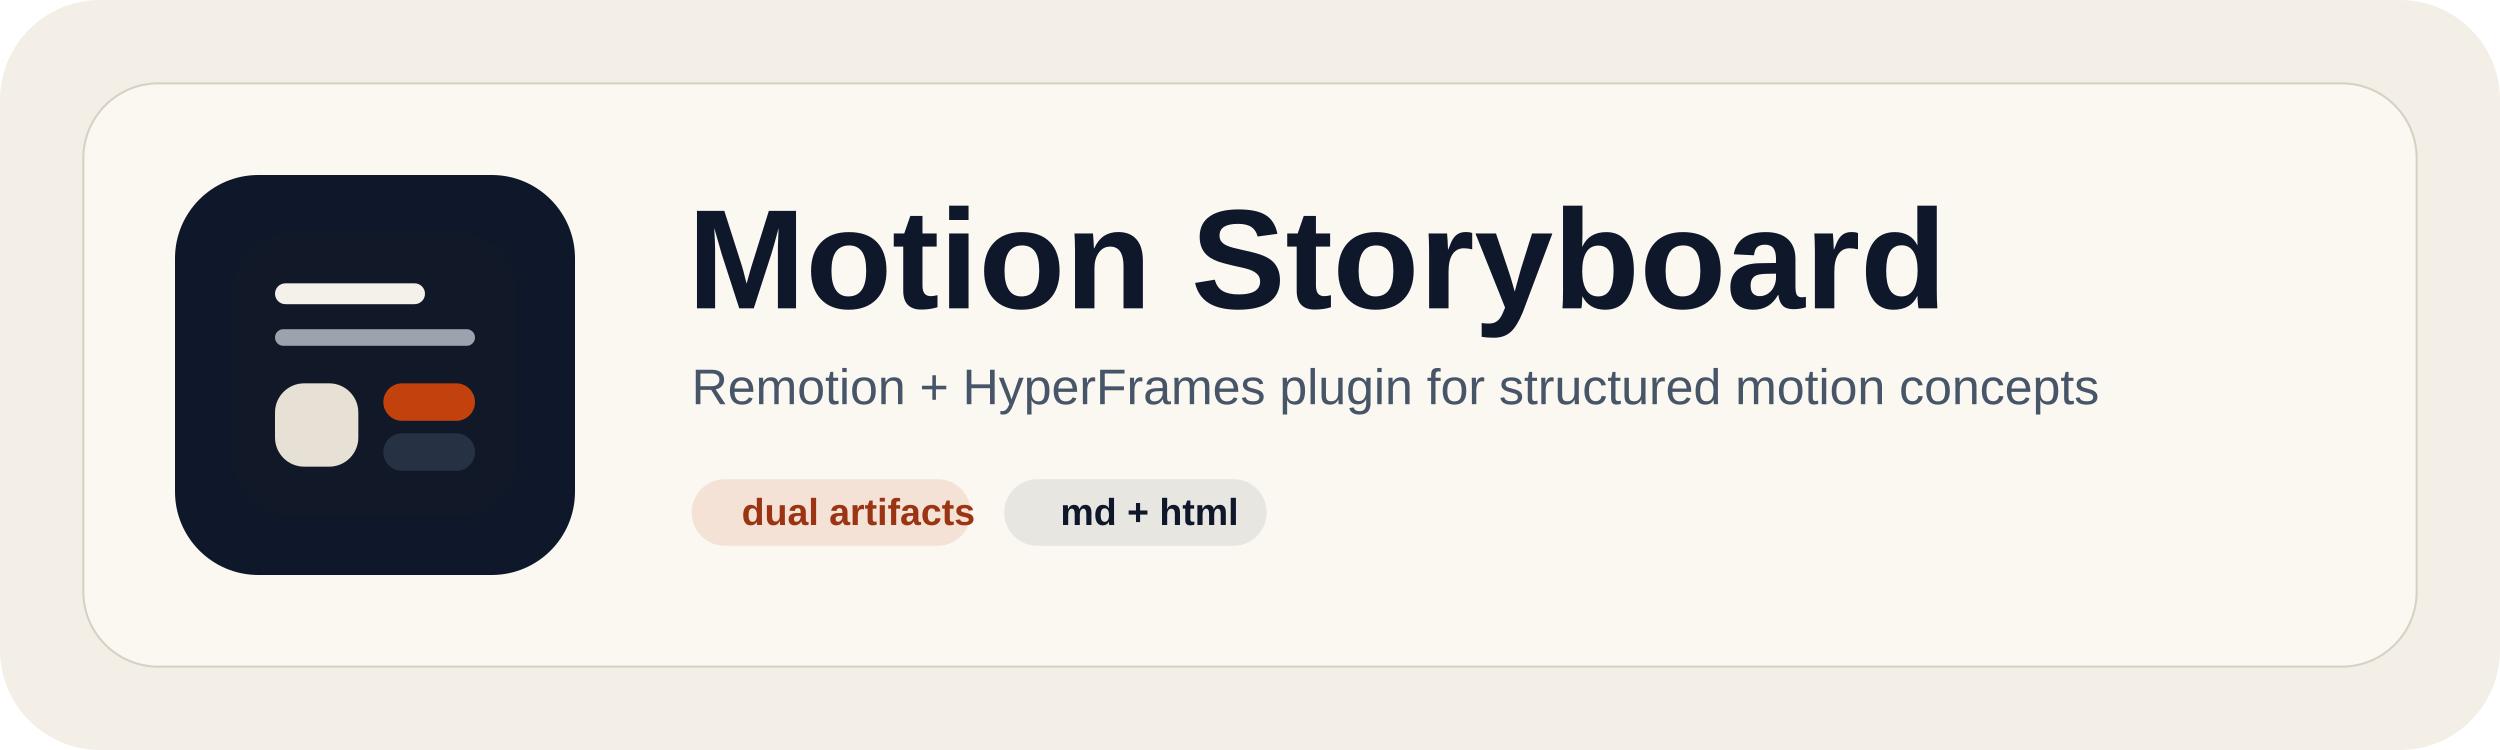
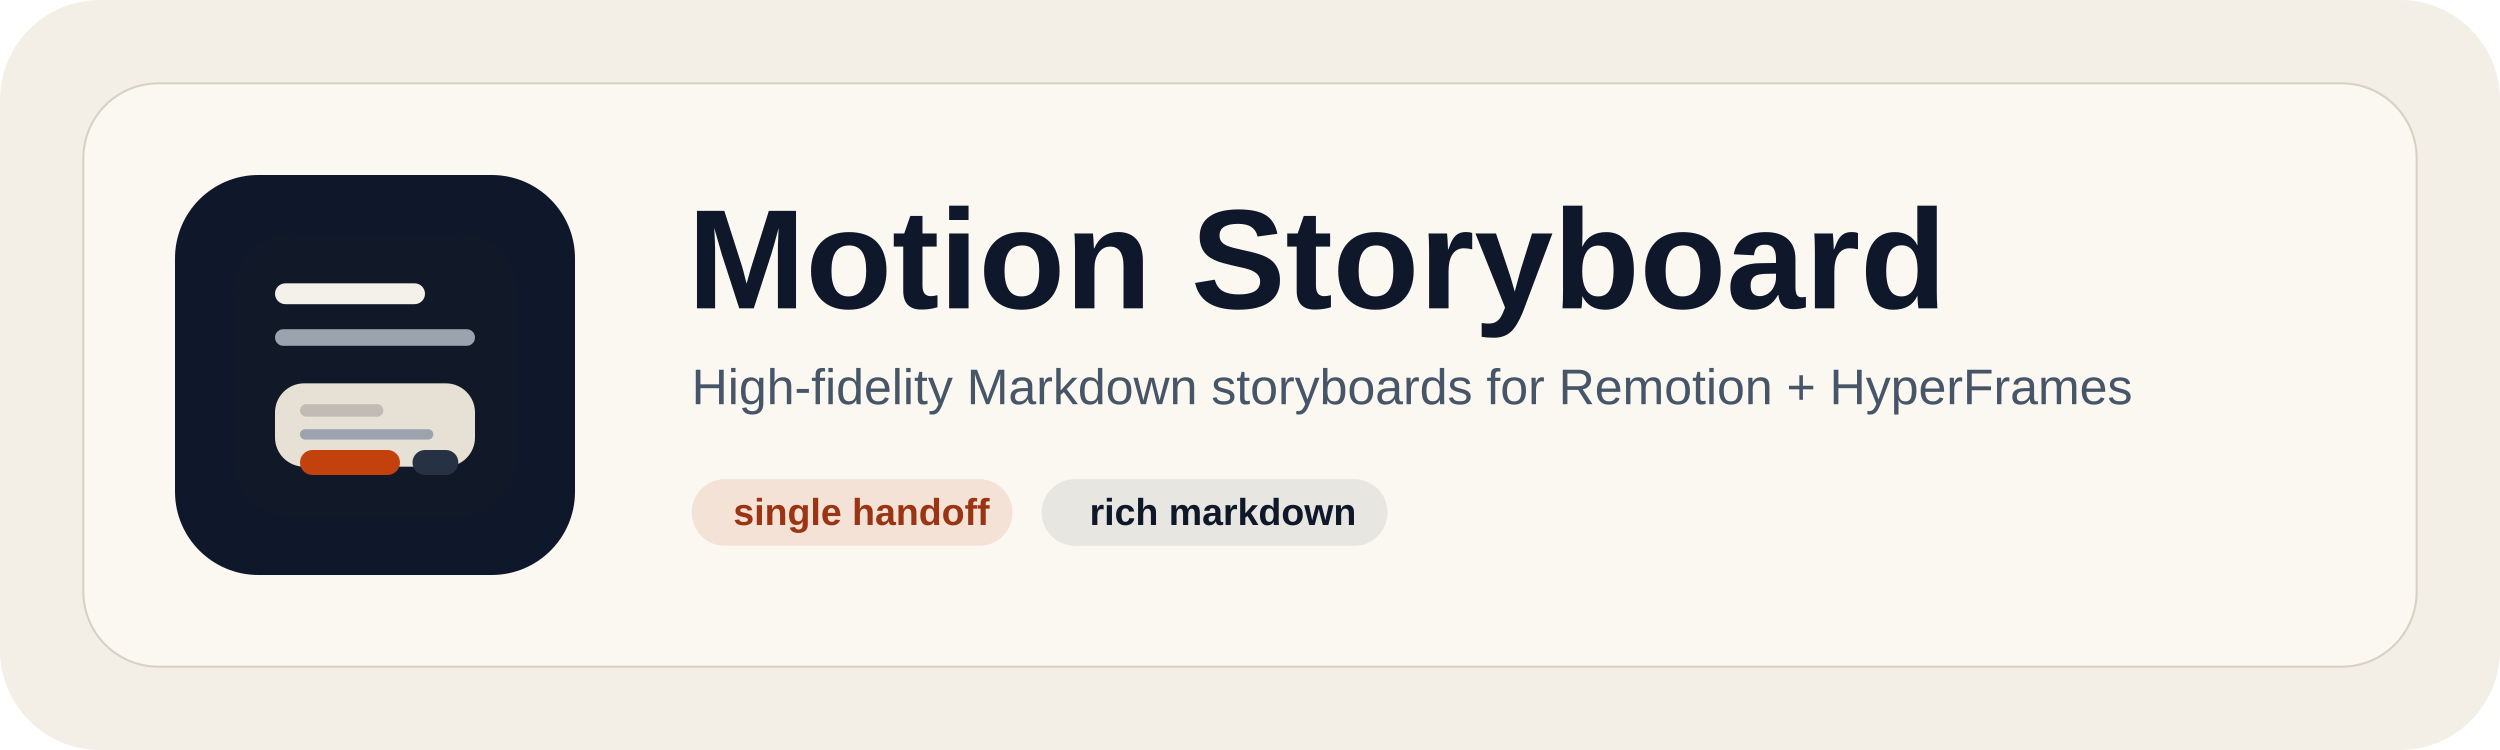
<svg xmlns="http://www.w3.org/2000/svg" width="1200" height="360" viewBox="0 0 1200 360" fill="none">
  <rect width="1200" height="360" rx="48" fill="#F3EFE7" />
  <rect x="40" y="40" width="1120" height="280" rx="36" fill="#FBF8F1" stroke="#D7D1C5" />
  <rect x="84" y="84" width="192" height="192" rx="40" fill="#0F172A" />
  <rect x="112" y="112" width="136" height="136" rx="28" fill="#111827" />
  <rect x="132" y="136" width="72" height="10" rx="5" fill="#F4F1EA" />
  <rect x="132" y="158" width="96" height="8" rx="4" fill="#9CA3AF" />
-   <rect x="132" y="184" width="40" height="40" rx="14" fill="#E7E0D4" />
-   <rect x="184" y="184" width="44" height="18" rx="9" fill="#C2410C" />
-   <rect x="184" y="208" width="44" height="18" rx="9" fill="#263244" />
+   <rect x="132" y="184" width="96" height="40" rx="14" fill="#E7E0D4" />
+   <rect x="144" y="194" width="40" height="6" rx="3" fill="#111827" fill-opacity="0.18" />
+   <rect x="144" y="206" width="64" height="5" rx="2.5" fill="#9CA3AF" />
+   <rect x="144" y="216" width="48" height="12" rx="6" fill="#C2410C" />
+   <rect x="198" y="216" width="22" height="12" rx="6" fill="#263244" />
  <text x="330" y="148" fill="#0F172A" font-size="68" font-family="Avenir Next, Helvetica Neue, Arial, sans-serif" font-weight="700">Motion Storyboard</text>
-   <text x="332" y="194" fill="#475569" font-size="24" font-family="Avenir Next, Helvetica Neue, Arial, sans-serif">Remotion + HyperFrames plugin for structured motion concepts</text>
-   <rect x="332" y="230" width="134" height="32" rx="16" fill="#C2410C" fill-opacity="0.12" />
-   <text x="356" y="252" fill="#9A3412" font-size="18" font-family="Avenir Next, Helvetica Neue, Arial, sans-serif" font-weight="600">dual artifacts</text>
-   <rect x="482" y="230" width="126" height="32" rx="16" fill="#0F172A" fill-opacity="0.08" />
-   <text x="509" y="252" fill="#0F172A" font-size="18" font-family="Avenir Next, Helvetica Neue, Arial, sans-serif" font-weight="600">md + html</text>
+   <text x="332" y="194" fill="#475569" font-size="24" font-family="Avenir Next, Helvetica Neue, Arial, sans-serif">High-fidelity Markdown storyboards for Remotion + HyperFrames</text>
+   <rect x="332" y="230" width="154" height="32" rx="16" fill="#C2410C" fill-opacity="0.12" />
+   <text x="352" y="252" fill="#9A3412" font-size="18" font-family="Avenir Next, Helvetica Neue, Arial, sans-serif" font-weight="600">single handoff</text>
+   <rect x="500" y="230" width="166" height="32" rx="16" fill="#0F172A" fill-opacity="0.08" />
+   <text x="523" y="252" fill="#0F172A" font-size="18" font-family="Avenir Next, Helvetica Neue, Arial, sans-serif" font-weight="600">rich markdown</text>
</svg>
